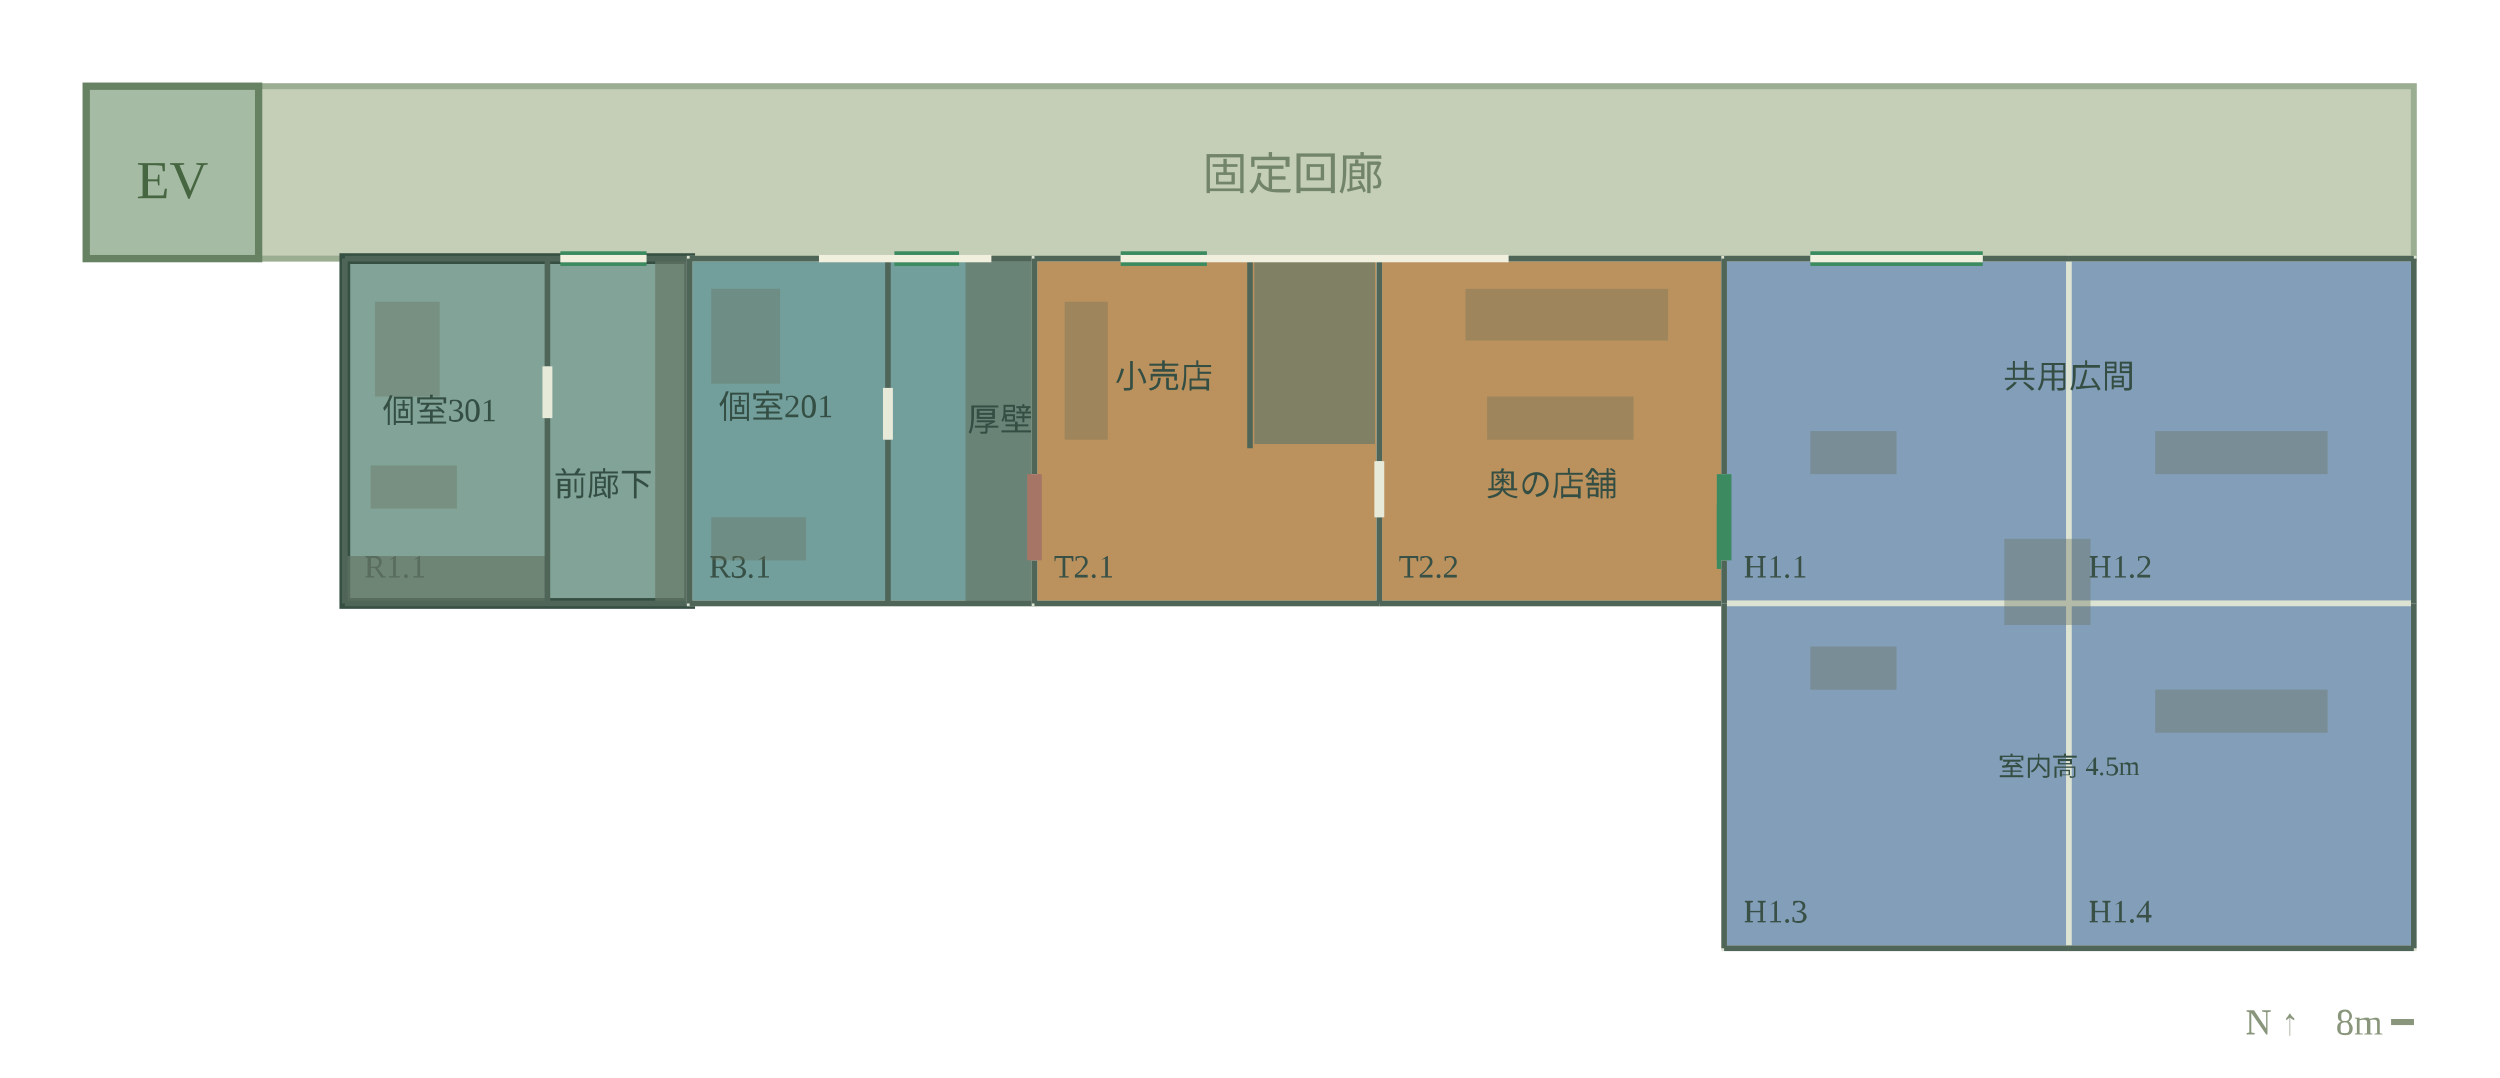
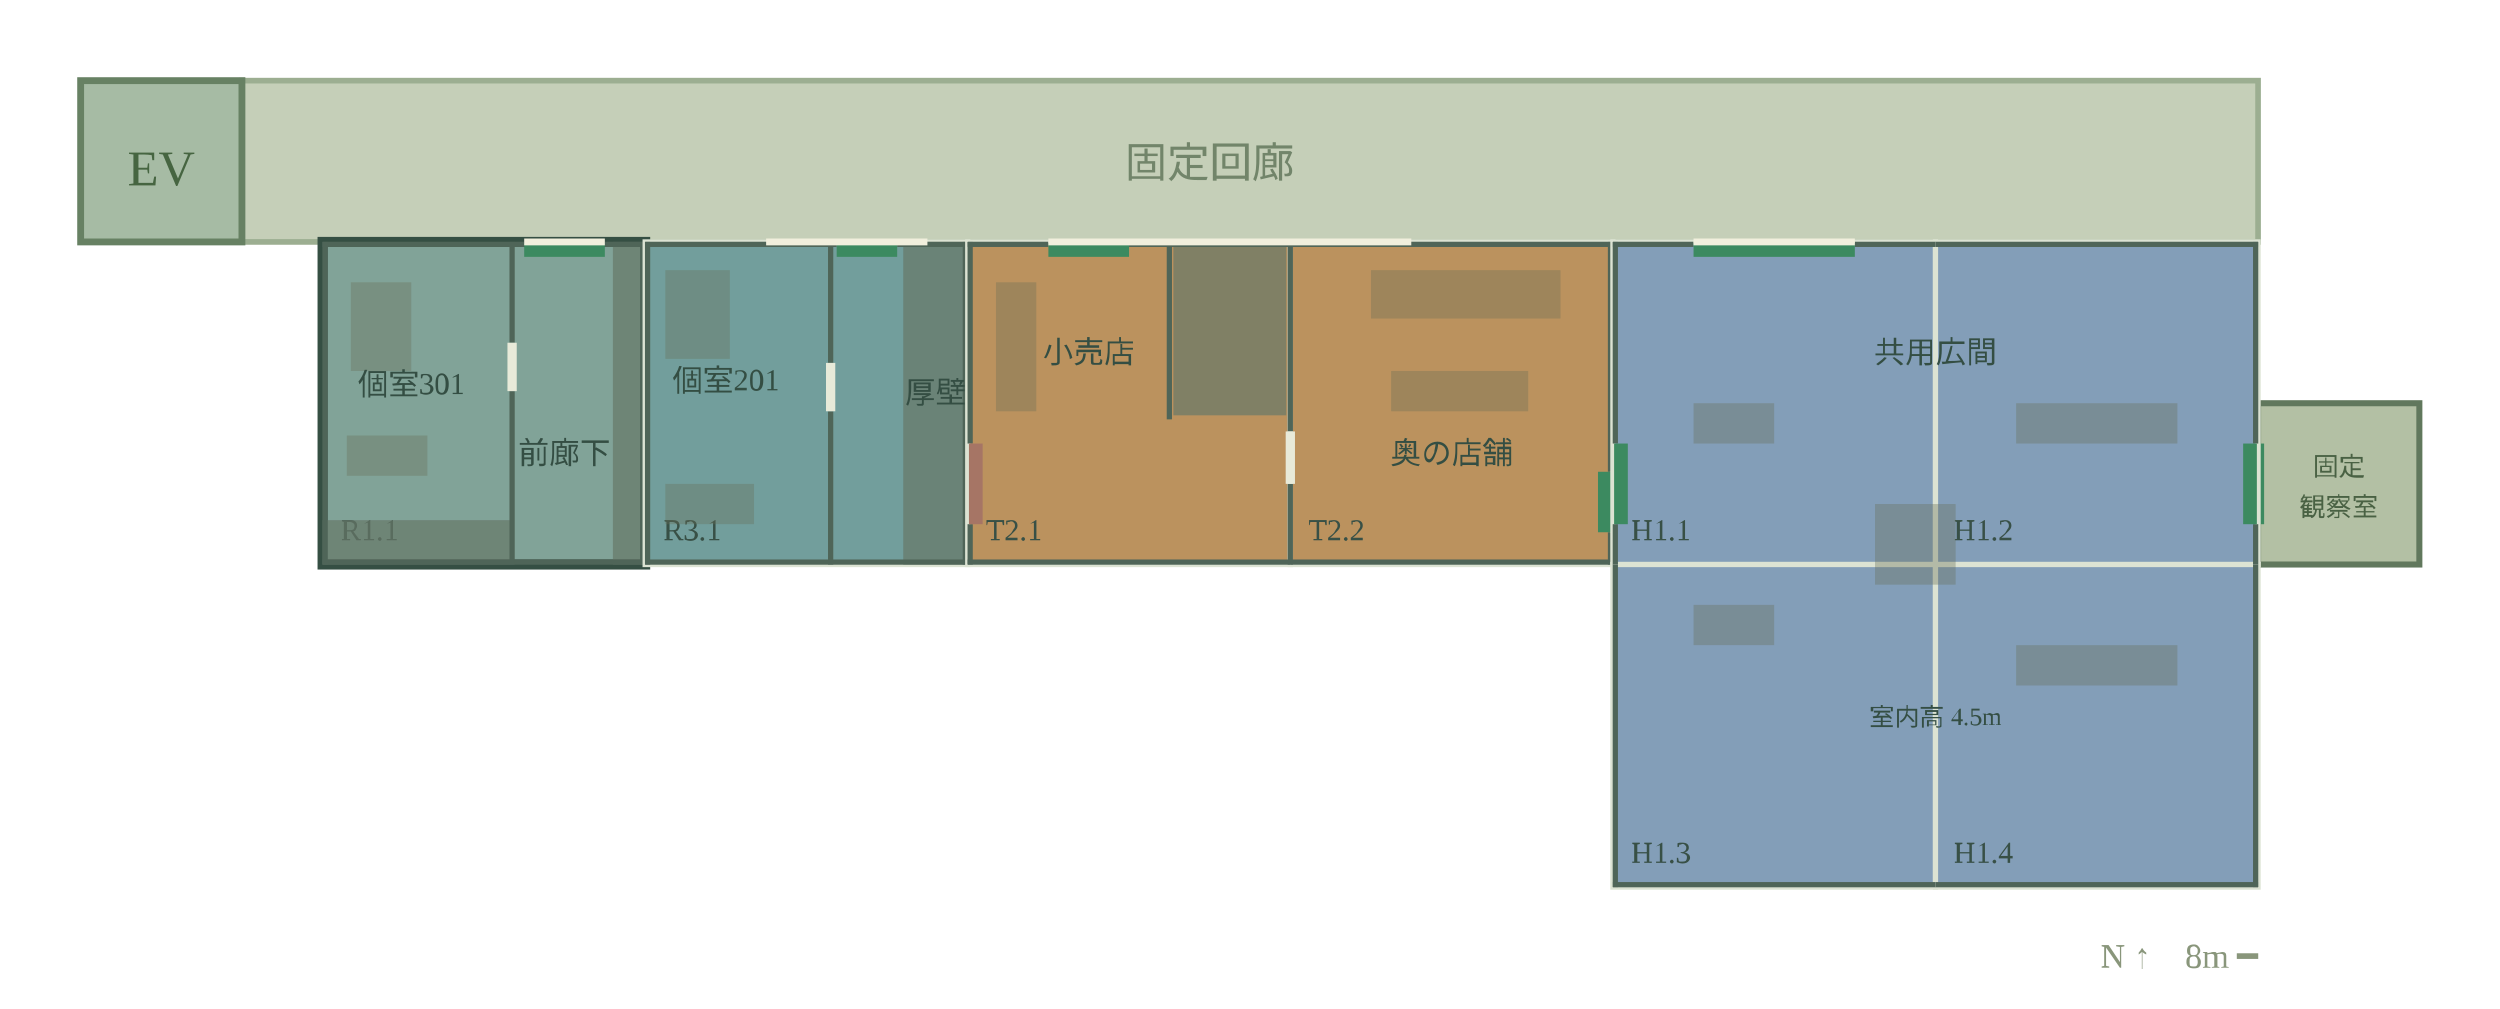
- <svg xmlns="http://www.w3.org/2000/svg" viewBox="-8 -6 58 25" role="img" aria-label="第二層 C配置平面図">
+ <svg xmlns="http://www.w3.org/2000/svg" viewBox="-8 -6 62 25" role="img" aria-label="第二層 C配置平面図">
  <defs>
    <pattern id="hatch0" patternUnits="userSpaceOnUse" width="1" height="1" patternTransform="rotate(45)">
      <line x1="0" y1="0" x2="0" y2="1" stroke="#ac754a" stroke-width=".16" />
    </pattern>
  </defs>
  <rect x="-2" y="-4" width="50" height="4" fill="#c5cfb8" stroke="#9cae91" stroke-width=".14" />
  <rect x="-6" y="-4" width="4" height="4" fill="#a6bba4" stroke="#678163" stroke-width=".17" />
  <text x="-4" y="-1.4" font-size="1.25" text-anchor="middle" fill="#466541">EV</text>
  <text x="22" y="-1.6" font-size="1.05" text-anchor="middle" fill="#72856a">固定回廊</text>
+   <rect x="48" y="4" width="4" height="4" fill="#b3c0a4" stroke="#61785d" stroke-width=".15" />
+   <text x="50" y="5.8" text-anchor="middle" font-size=".65" fill="#496143">固定</text>
+   <text x="50" y="6.8" text-anchor="middle" font-size=".65" fill="#496143">観察室</text>
+   <line x1="48" y1="5" x2="48" y2="7" stroke="#3c8a60" stroke-width="0.3" />
  <g data-id="R1" transform="translate(0 0)">
    <rect x="0" y="0" width="8" height="8" fill="#81a398" stroke="#354f43" stroke-width="0.25" />
    <text x="0.45" y="7.4" font-size=".75" fill="#385046">R1.1</text>
    <rect x="0" y="6.9" width="4.65" height="1.1" fill="#667768" opacity=".7" />
    <rect x="7.2" y="0" width="0.8" height="8" fill="#667768" opacity=".7" />
    <rect x="0.7" y="1" width="1.5" height="2.2" fill="#666e55" opacity=".35" />
    <rect x="0.6" y="4.8" width="2" height="1" fill="#666e55" opacity=".35" />
-     <line x1="0" y1="0" x2="5" y2="0" stroke="#4f6558" stroke-width="0.13" />
-     <line x1="7" y1="0" x2="8" y2="0" stroke="#4f6558" stroke-width="0.13" />
-     <line x1="0" y1="8" x2="8" y2="8" stroke="#4f6558" stroke-width="0.13" />
-     <line x1="0" y1="0" x2="0" y2="8" stroke="#4f6558" stroke-width="0.13" />
-     <line x1="8" y1="0" x2="8" y2="8" stroke="#4f6558" stroke-width="0.13" />
+     <line x1="0" y1="0.06" x2="5" y2="0.06" stroke="#4f6558" stroke-width="0.13" />
+     <line x1="7" y1="0.06" x2="8" y2="0.06" stroke="#4f6558" stroke-width="0.13" />
+     <line x1="0" y1="7.94" x2="8" y2="7.94" stroke="#4f6558" stroke-width="0.13" />
+     <line x1="0.06" y1="0" x2="0.06" y2="8" stroke="#4f6558" stroke-width="0.13" />
+     <line x1="7.94" y1="0" x2="7.94" y2="8" stroke="#4f6558" stroke-width="0.13" />
    <line x1="4.7" y1="0" x2="4.7" y2="2.5" stroke="#4f6558" stroke-width="0.13" />
    <line x1="4.7" y1="3.7" x2="4.7" y2="8" stroke="#4f6558" stroke-width="0.13" />
    <line x1="4.7" y1="2.5" x2="4.7" y2="3.7" stroke="#e8ead9" stroke-width="0.23" />
-     <line x1="5" y1="0" x2="7" y2="0" stroke="#3c8a60" stroke-width="0.34" />
+     <line x1="5" y1="0.2" x2="7" y2="0.2" stroke="#3c8a60" stroke-width="0.34" />
    <text x="2.2" y="3.8" text-anchor="middle" font-size="0.76" fill="#344e43">個室301</text>
    <text x="6" y="5.5" text-anchor="middle" font-size="0.76" fill="#344e43">前廊下</text>
  </g>
  <g data-id="R3" transform="translate(8 0)">
    <rect x="0" y="0" width="8" height="8" fill="#729e9c" stroke="#dce3d3" stroke-width="0.13" />
    <text x="0.45" y="7.4" font-size=".75" fill="#385046">R3.1</text>
    <rect x="6.4" y="0" width="1.6" height="8" fill="#667768" opacity=".7" />
    <rect x="0.5" y="0.7" width="1.6" height="2.2" fill="#666e55" opacity=".35" />
    <rect x="0.5" y="6" width="2.2" height="1" fill="#666e55" opacity=".35" />
-     <line x1="0" y1="0" x2="4.75" y2="0" stroke="#4f6558" stroke-width="0.13" />
-     <line x1="6.25" y1="0" x2="8" y2="0" stroke="#4f6558" stroke-width="0.13" />
-     <line x1="0" y1="8" x2="8" y2="8" stroke="#4f6558" stroke-width="0.13" />
-     <line x1="0" y1="0" x2="0" y2="8" stroke="#4f6558" stroke-width="0.13" />
-     <line x1="8" y1="0" x2="8" y2="8" stroke="#4f6558" stroke-width="0.13" />
+     <line x1="0" y1="0.06" x2="4.75" y2="0.06" stroke="#4f6558" stroke-width="0.13" />
+     <line x1="6.25" y1="0.06" x2="8" y2="0.06" stroke="#4f6558" stroke-width="0.13" />
+     <line x1="0" y1="7.94" x2="8" y2="7.94" stroke="#4f6558" stroke-width="0.13" />
+     <line x1="0.06" y1="0" x2="0.06" y2="8" stroke="#4f6558" stroke-width="0.13" />
+     <line x1="7.94" y1="0" x2="7.94" y2="8" stroke="#4f6558" stroke-width="0.13" />
    <line x1="4.6" y1="0" x2="4.6" y2="3" stroke="#4f6558" stroke-width="0.13" />
    <line x1="4.6" y1="4.2" x2="4.6" y2="8" stroke="#4f6558" stroke-width="0.13" />
    <line x1="4.6" y1="3" x2="4.6" y2="4.2" stroke="#e8ead9" stroke-width="0.23" />
-     <line x1="4.75" y1="0" x2="6.25" y2="0" stroke="#3c8a60" stroke-width="0.34" />
+     <line x1="4.75" y1="0.2" x2="6.25" y2="0.2" stroke="#3c8a60" stroke-width="0.34" />
    <text x="2" y="3.7" text-anchor="middle" font-size="0.76" fill="#344e43">個室201</text>
    <text x="7.2" y="4" text-anchor="middle" font-size="0.76" fill="#344e43">厚壁</text>
  </g>
  <g data-id="T2" transform="translate(16 0)">
    <rect x="0" y="0" width="8" height="8" fill="#bb925e" stroke="#dce3d3" stroke-width="0.13" />
    <text x="0.45" y="7.4" font-size=".75" fill="#385046">T2.1</text>
    <rect x="8" y="0" width="8" height="8" fill="#bb925e" stroke="#dce3d3" stroke-width="0.13" />
    <text x="8.45" y="7.4" font-size=".75" fill="#385046">T2.2</text>
    <rect x="5.1" y="0" width="2.8" height="4.3" fill="#667768" opacity=".7" />
    <rect x="0.7" y="1" width="1" height="3.2" fill="#666e55" opacity=".35" />
    <rect x="10" y="0.7" width="4.7" height="1.2" fill="#666e55" opacity=".35" />
    <rect x="10.5" y="3.2" width="3.4" height="1" fill="#666e55" opacity=".35" />
-     <line x1="0" y1="0" x2="2" y2="0" stroke="#4f6558" stroke-width="0.13" />
-     <line x1="4" y1="0" x2="8" y2="0" stroke="#4f6558" stroke-width="0.13" />
-     <line x1="0" y1="8" x2="8" y2="8" stroke="#4f6558" stroke-width="0.13" />
-     <line x1="0" y1="0" x2="0" y2="5" stroke="#4f6558" stroke-width="0.13" />
-     <line x1="0" y1="7" x2="0" y2="8" stroke="#4f6558" stroke-width="0.13" />
-     <line x1="8" y1="0" x2="16" y2="0" stroke="#4f6558" stroke-width="0.13" />
-     <line x1="8" y1="8" x2="16" y2="8" stroke="#4f6558" stroke-width="0.13" />
-     <line x1="16" y1="0" x2="16" y2="5.7" stroke="#4f6558" stroke-width="0.13" />
-     <line x1="16" y1="7.2" x2="16" y2="8" stroke="#4f6558" stroke-width="0.13" />
+     <line x1="0" y1="0.06" x2="2" y2="0.06" stroke="#4f6558" stroke-width="0.13" />
+     <line x1="4" y1="0.06" x2="8" y2="0.06" stroke="#4f6558" stroke-width="0.13" />
+     <line x1="0" y1="7.94" x2="8" y2="7.94" stroke="#4f6558" stroke-width="0.13" />
+     <line x1="0.06" y1="0" x2="0.06" y2="5" stroke="#4f6558" stroke-width="0.13" />
+     <line x1="0.06" y1="7" x2="0.06" y2="8" stroke="#4f6558" stroke-width="0.13" />
+     <line x1="8" y1="0.06" x2="16" y2="0.06" stroke="#4f6558" stroke-width="0.13" />
+     <line x1="8" y1="7.94" x2="16" y2="7.94" stroke="#4f6558" stroke-width="0.13" />
+     <line x1="15.94" y1="0" x2="15.94" y2="5.7" stroke="#4f6558" stroke-width="0.13" />
+     <line x1="15.94" y1="7.2" x2="15.94" y2="8" stroke="#4f6558" stroke-width="0.13" />
    <line x1="5" y1="0" x2="5" y2="4.4" stroke="#4f6558" stroke-width="0.13" />
    <line x1="8" y1="0" x2="8" y2="4.7" stroke="#4f6558" stroke-width="0.13" />
    <line x1="8" y1="6" x2="8" y2="8" stroke="#4f6558" stroke-width="0.13" />
    <line x1="8" y1="4.7" x2="8" y2="6" stroke="#e8ead9" stroke-width="0.23" />
-     <line x1="2" y1="0" x2="4" y2="0" stroke="#3c8a60" stroke-width="0.34" />
-     <line x1="0" y1="5" x2="0" y2="7" stroke="#a67565" stroke-width="0.34" />
-     <line x1="16" y1="5.7" x2="16" y2="7.2" stroke="#3c8a60" stroke-width="0.34" />
+     <line x1="2" y1="0.2" x2="4" y2="0.2" stroke="#3c8a60" stroke-width="0.34" />
+     <line x1="0.2" y1="5" x2="0.2" y2="7" stroke="#a67565" stroke-width="0.34" />
+     <line x1="15.8" y1="5.7" x2="15.8" y2="7.2" stroke="#3c8a60" stroke-width="0.34" />
    <text x="3" y="3" text-anchor="middle" font-size="0.76" fill="#344e43">小売店</text>
    <text x="12" y="5.5" text-anchor="middle" font-size="0.76" fill="#344e43">奥の店舗</text>
  </g>
  <g data-id="H1" transform="translate(32 0)">
    <rect x="0" y="0" width="8" height="8" fill="#839eb8" stroke="#dce3d3" stroke-width="0.13" />
    <text x="0.45" y="7.4" font-size=".75" fill="#385046">H1.1</text>
    <rect x="8" y="0" width="8" height="8" fill="#839eb8" stroke="#dce3d3" stroke-width="0.13" />
    <text x="8.45" y="7.4" font-size=".75" fill="#385046">H1.2</text>
    <rect x="0" y="8" width="8" height="8" fill="#839eb8" stroke="#dce3d3" stroke-width="0.13" />
    <text x="0.45" y="15.4" font-size=".75" fill="#385046">H1.3</text>
    <rect x="8" y="8" width="8" height="8" fill="#839eb8" stroke="#dce3d3" stroke-width="0.13" />
    <text x="8.45" y="15.4" font-size=".75" fill="#385046">H1.4</text>
    <rect x="2" y="4" width="2" height="1" fill="#666e55" opacity=".35" />
    <rect x="2" y="9" width="2" height="1" fill="#666e55" opacity=".35" />
    <rect x="10" y="4" width="4" height="1" fill="#666e55" opacity=".35" />
    <rect x="10" y="10" width="4" height="1" fill="#666e55" opacity=".35" />
    <rect x="6.5" y="6.5" width="2" height="2" fill="#666e55" opacity=".35" />
-     <line x1="0" y1="0" x2="2" y2="0" stroke="#4f6558" stroke-width="0.13" />
-     <line x1="6" y1="0" x2="8" y2="0" stroke="#4f6558" stroke-width="0.13" />
-     <line x1="0" y1="0" x2="0" y2="5" stroke="#4f6558" stroke-width="0.13" />
-     <line x1="0" y1="7" x2="0" y2="8" stroke="#4f6558" stroke-width="0.13" />
-     <line x1="8" y1="0" x2="16" y2="0" stroke="#4f6558" stroke-width="0.13" />
-     <line x1="16" y1="0" x2="16" y2="8" stroke="#4f6558" stroke-width="0.13" />
-     <line x1="0" y1="16" x2="8" y2="16" stroke="#4f6558" stroke-width="0.13" />
-     <line x1="0" y1="8" x2="0" y2="16" stroke="#4f6558" stroke-width="0.13" />
-     <line x1="8" y1="16" x2="16" y2="16" stroke="#4f6558" stroke-width="0.13" />
-     <line x1="16" y1="8" x2="16" y2="16" stroke="#4f6558" stroke-width="0.13" />
-     <line x1="2" y1="0" x2="6" y2="0" stroke="#3c8a60" stroke-width="0.34" />
-     <line x1="0" y1="5" x2="0" y2="7" stroke="#3c8a60" stroke-width="0.34" />
+     <line x1="0" y1="0.06" x2="2" y2="0.06" stroke="#4f6558" stroke-width="0.13" />
+     <line x1="6" y1="0.06" x2="8" y2="0.06" stroke="#4f6558" stroke-width="0.13" />
+     <line x1="0.06" y1="0" x2="0.06" y2="5" stroke="#4f6558" stroke-width="0.13" />
+     <line x1="0.06" y1="7" x2="0.06" y2="8" stroke="#4f6558" stroke-width="0.13" />
+     <line x1="8" y1="0.06" x2="16" y2="0.06" stroke="#4f6558" stroke-width="0.13" />
+     <line x1="15.94" y1="0" x2="15.94" y2="5" stroke="#4f6558" stroke-width="0.13" />
+     <line x1="15.94" y1="7" x2="15.94" y2="8" stroke="#4f6558" stroke-width="0.13" />
+     <line x1="0" y1="15.94" x2="8" y2="15.94" stroke="#4f6558" stroke-width="0.13" />
+     <line x1="0.06" y1="8" x2="0.06" y2="16" stroke="#4f6558" stroke-width="0.13" />
+     <line x1="8" y1="15.94" x2="16" y2="15.94" stroke="#4f6558" stroke-width="0.13" />
+     <line x1="15.94" y1="8" x2="15.94" y2="16" stroke="#4f6558" stroke-width="0.13" />
+     <line x1="2" y1="0.2" x2="6" y2="0.2" stroke="#3c8a60" stroke-width="0.34" />
+     <line x1="0.2" y1="5" x2="0.2" y2="7" stroke="#3c8a60" stroke-width="0.34" />
+     <line x1="15.8" y1="5" x2="15.8" y2="7" stroke="#3c8a60" stroke-width="0.34" />
    <text x="8" y="3" text-anchor="middle" font-size="0.76" fill="#344e43">共用広間</text>
    <text x="8" y="12" text-anchor="middle" font-size="0.62" fill="#344e43">室内高 4.5m</text>
  </g>
  <line x1="5" y1="0" x2="7" y2="0" stroke="#f1efdd" stroke-width="0.17" />
  <line x1="11" y1="0" x2="15" y2="0" stroke="#f1efdd" stroke-width="0.17" />
  <line x1="18" y1="0" x2="27" y2="0" stroke="#f1efdd" stroke-width="0.17" />
  <line x1="34" y1="0" x2="38" y2="0" stroke="#f1efdd" stroke-width="0.17" />
  <text x="48" y="18" font-size=".85" text-anchor="end" fill="#89967b">N ↑　8m ━</text>
</svg>
